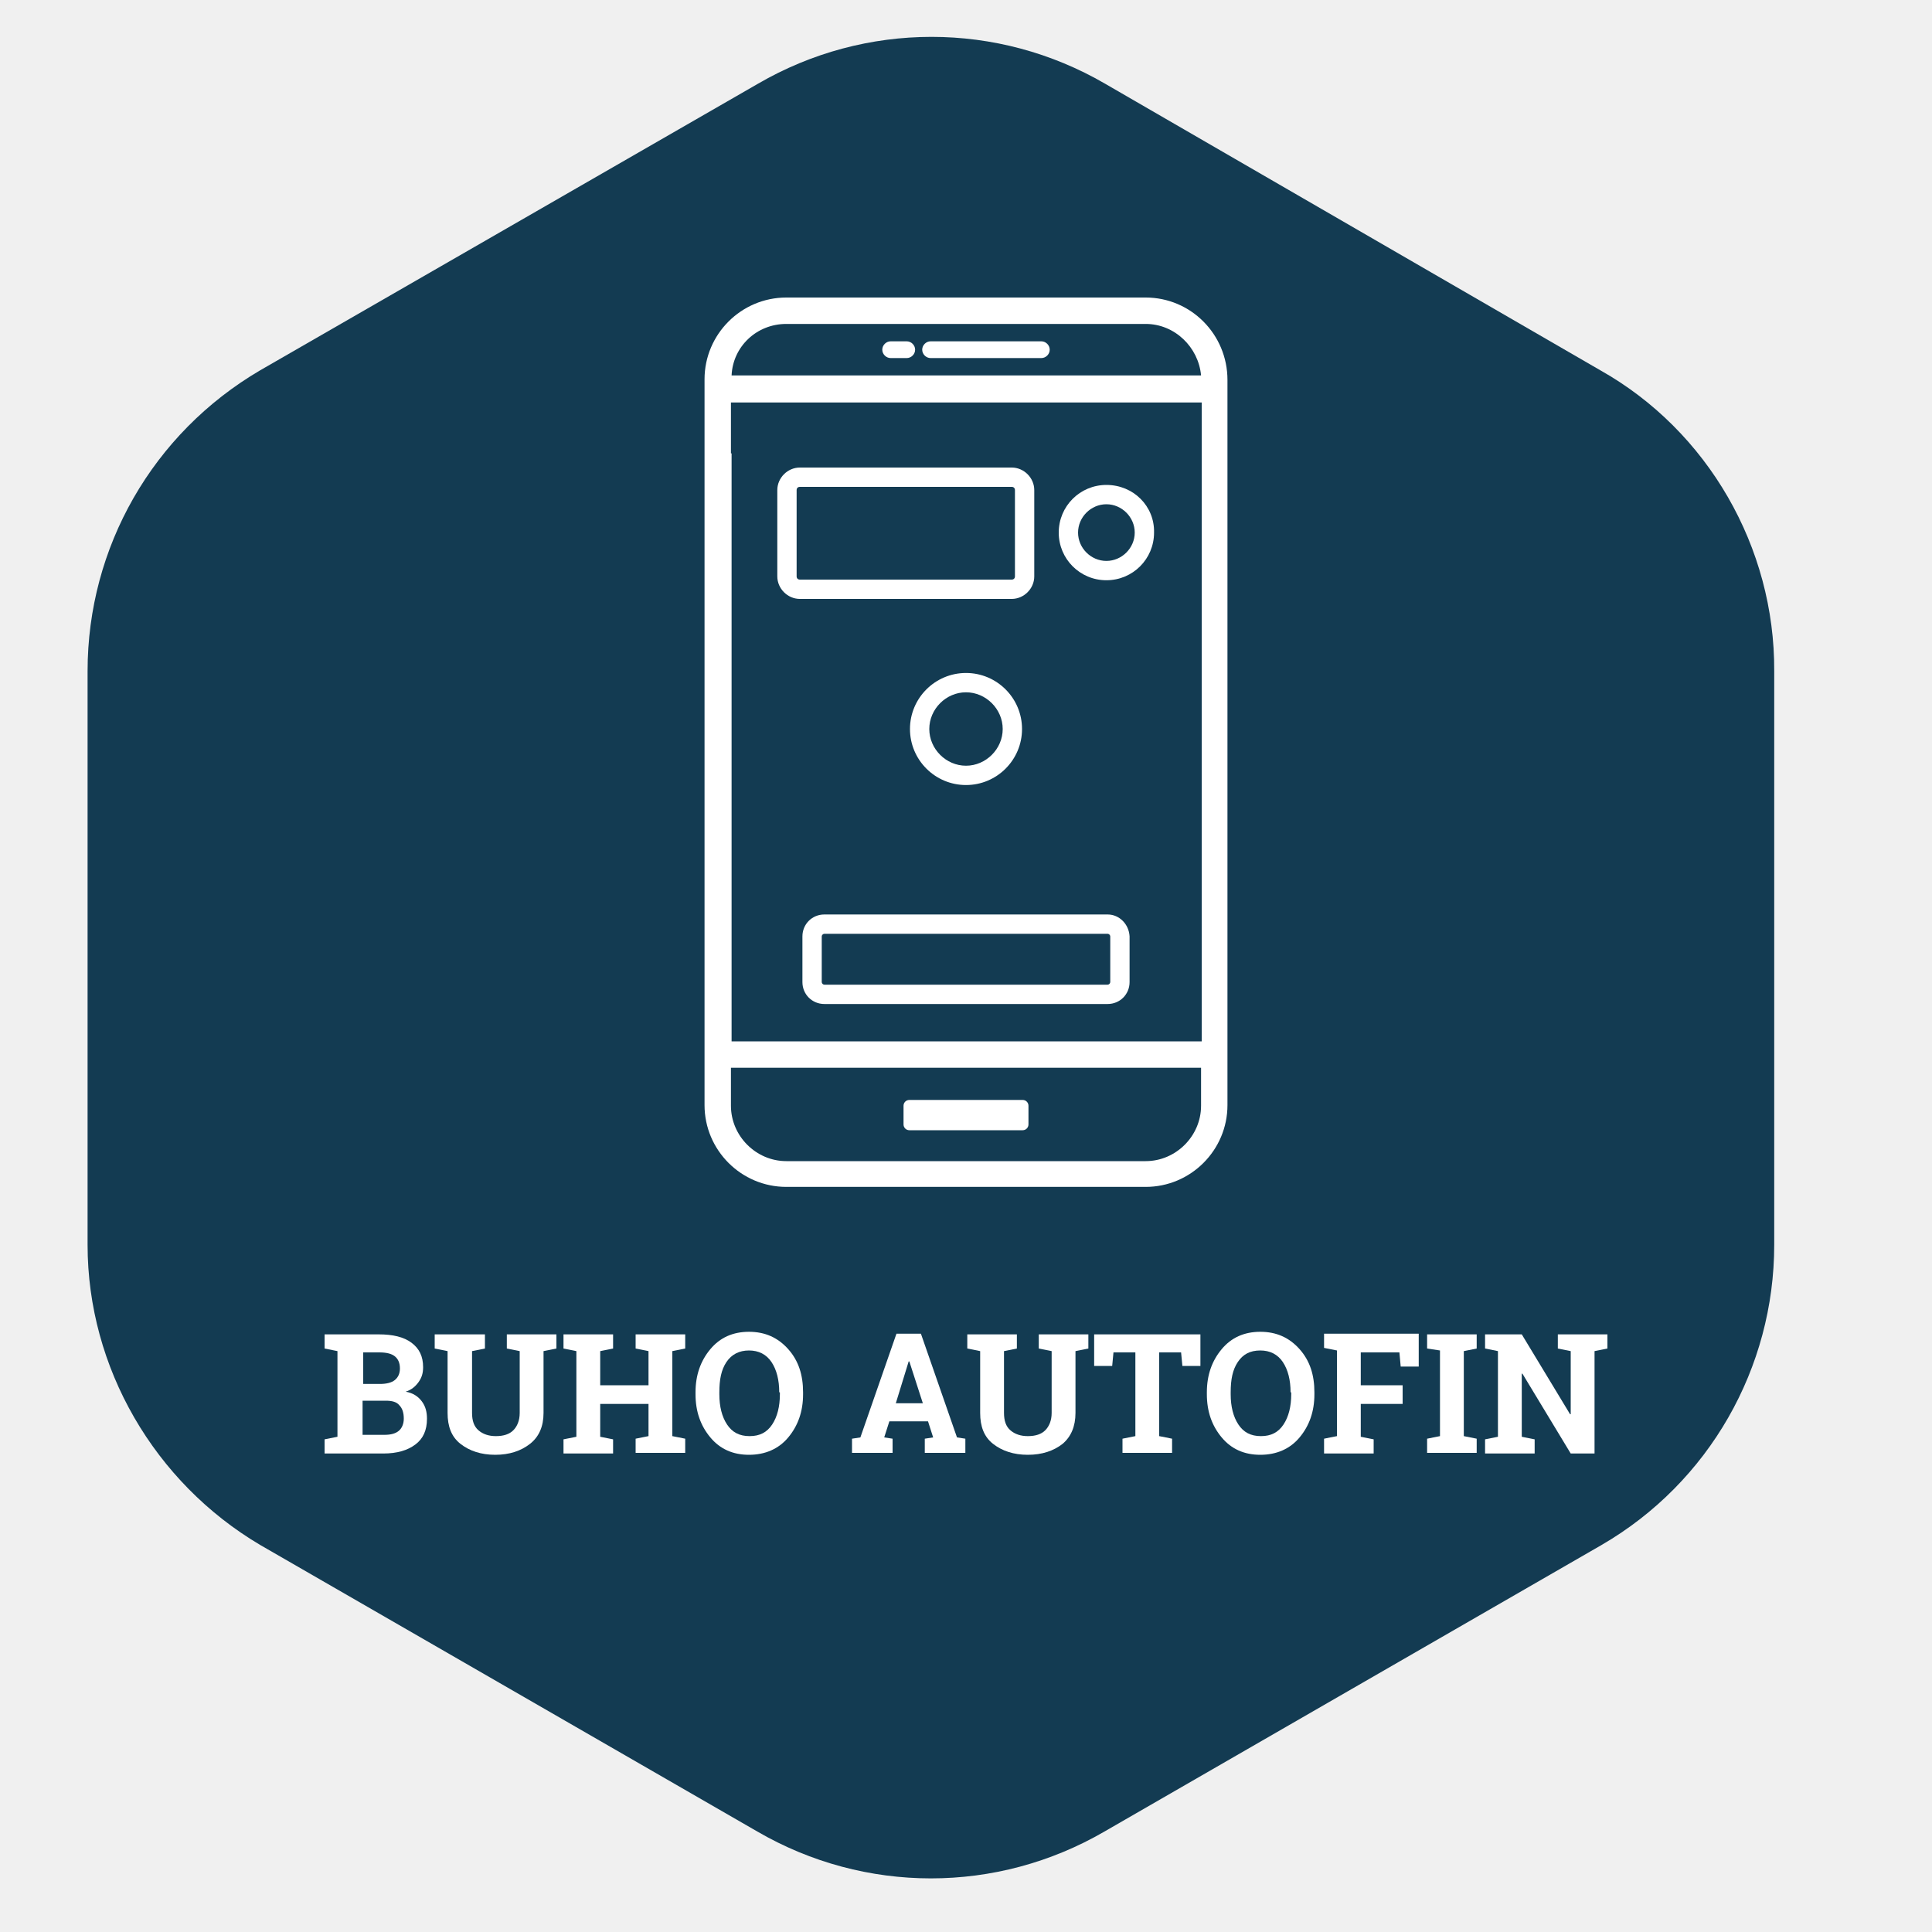
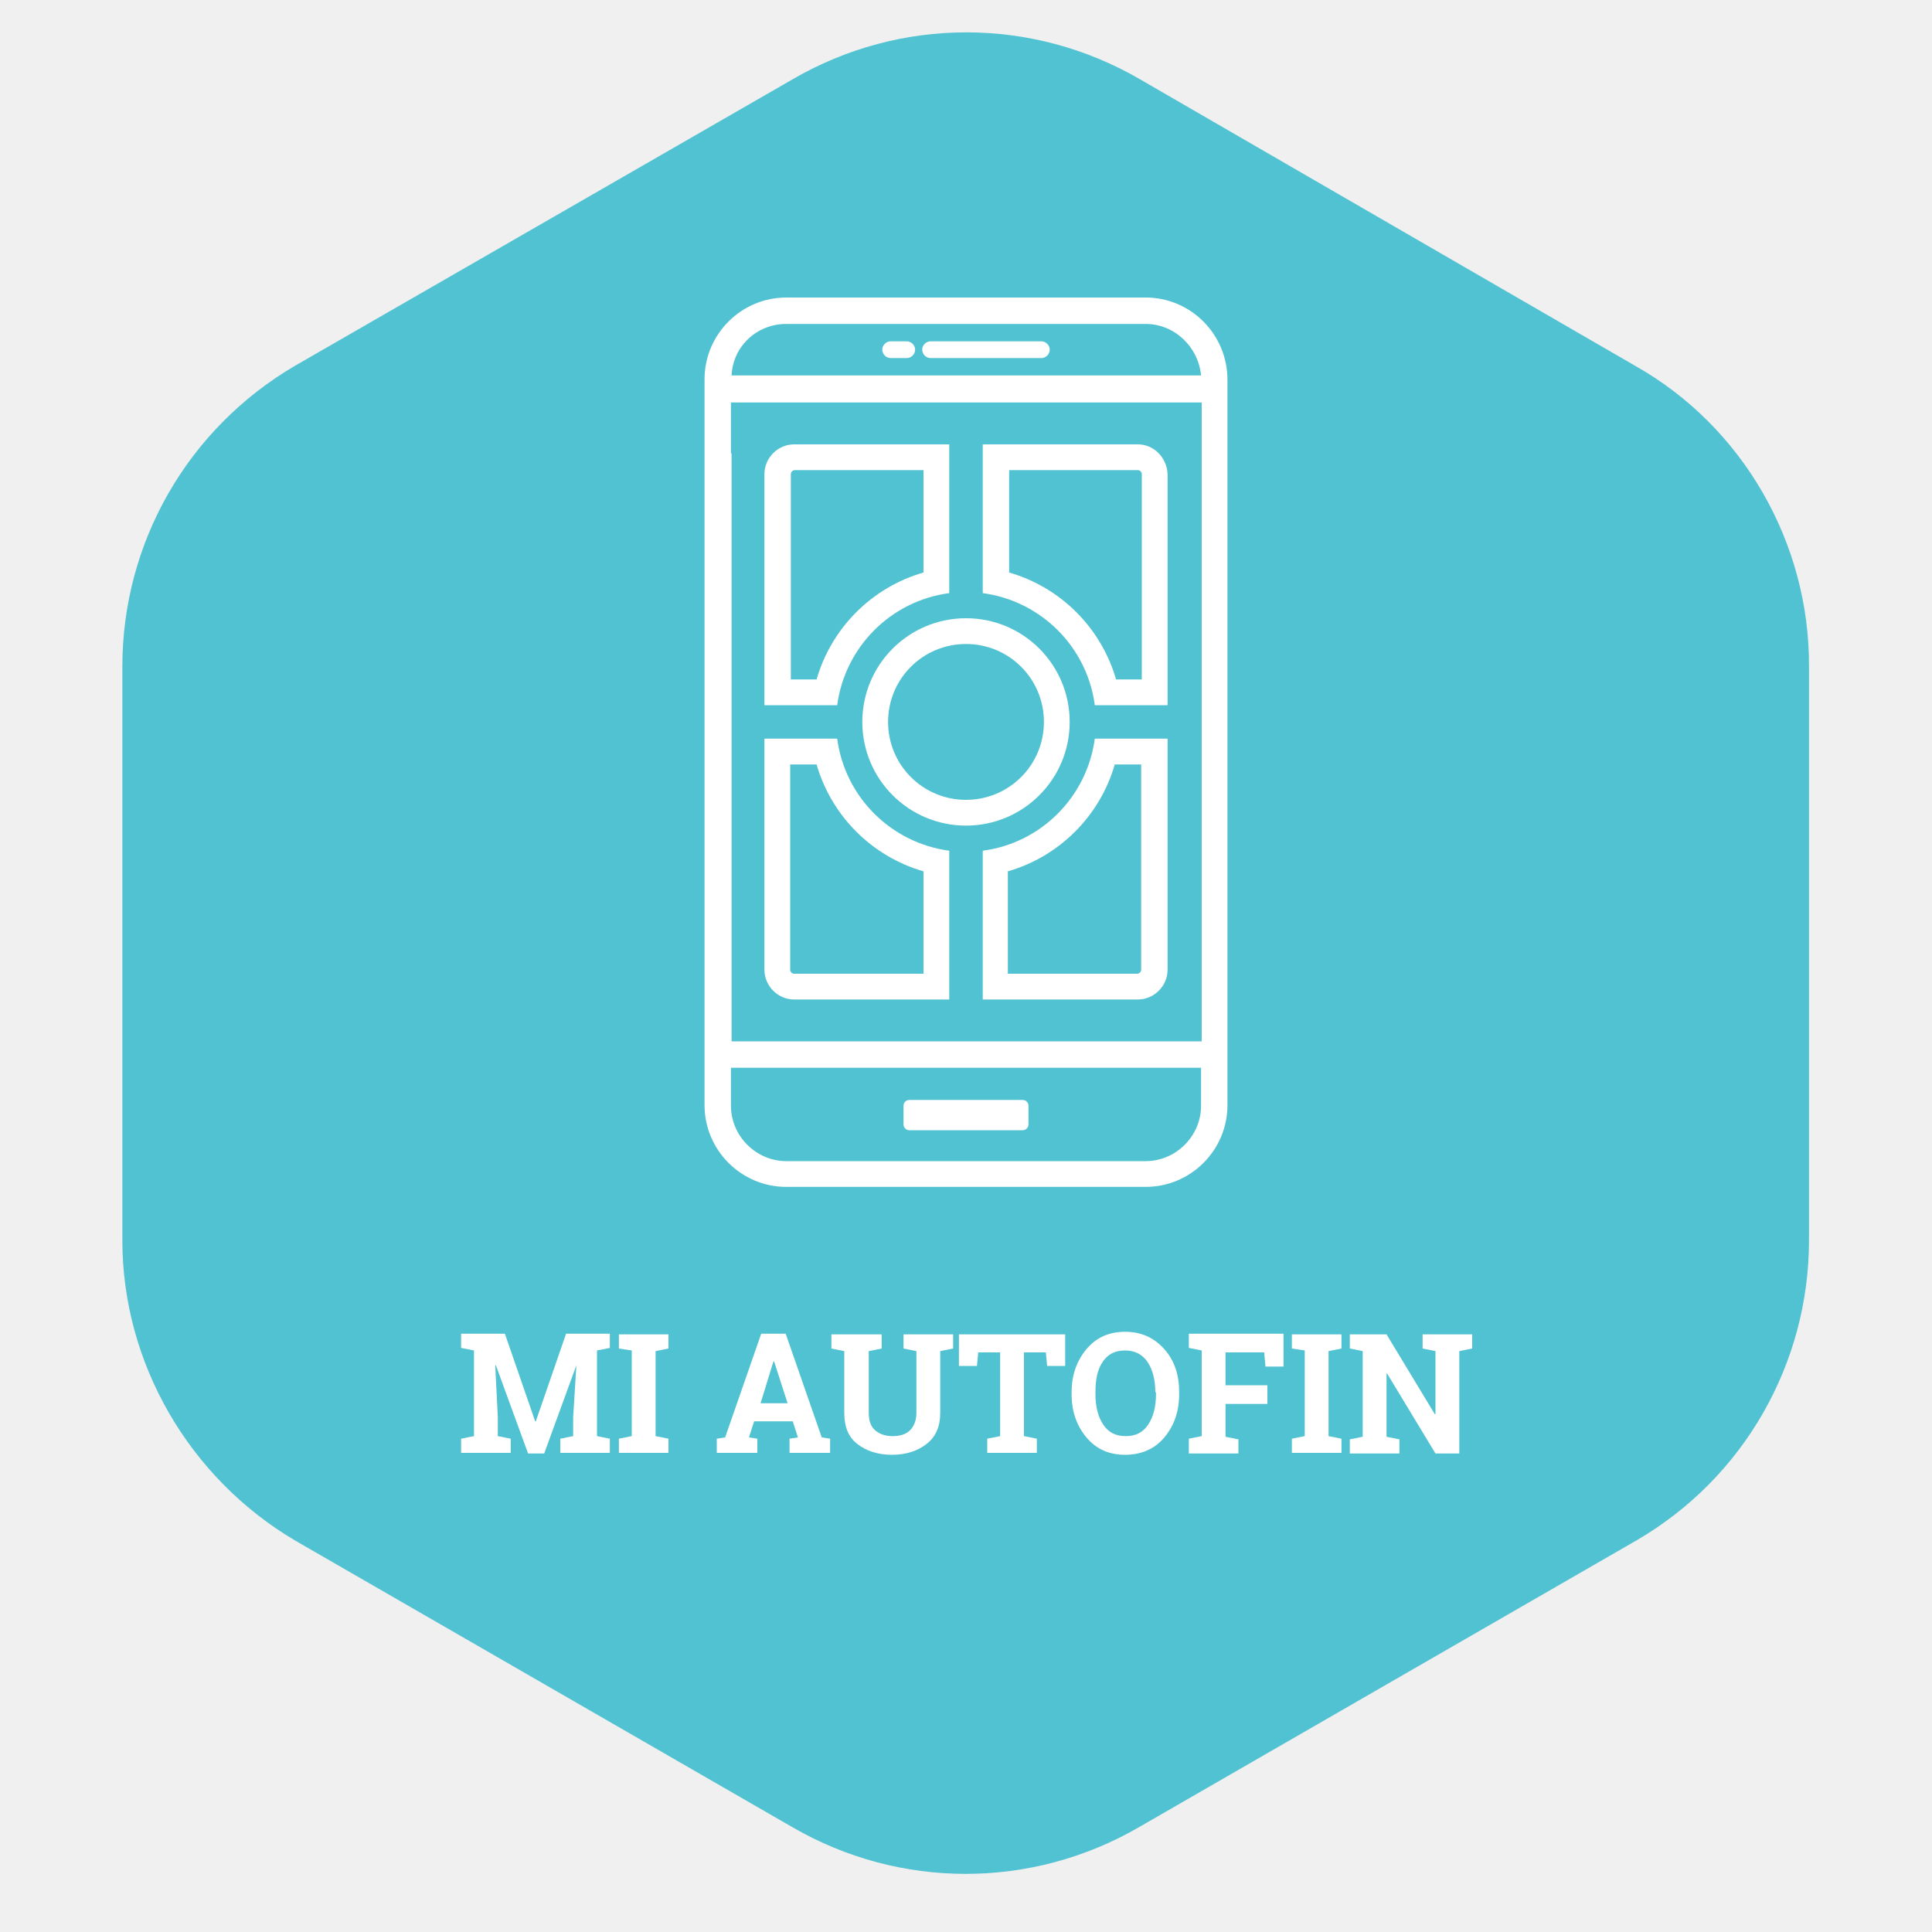
<svg xmlns="http://www.w3.org/2000/svg" version="1.1" id="Capa_1" x="0px" y="0px" viewBox="0 0 300 300" style="enable-background:new 0 0 300 300;" xml:space="preserve">
  <style type="text/css">
- 	.st0{fill:#133B52;}
+ 	.st0{fill:#51C2D1;}
	.st1{display:none;}
	.st2{display:inline;fill:#133B52;}
	.st3{display:inline;fill:#EE5455;}
	.st4{display:inline;fill:#FACF48;}
	.st5{display:inline;fill:#6AEAB8;}
	.st6{display:inline;fill:#3AA5F7;}
	.st7{display:inline;fill:#F39843;}
	.st8{display:inline;fill:#EF6769;}
	.st9{display:inline;fill:#8D49DD;}
	.st10{display:inline;fill:#0D427A;}
- 	.st11{enable-background:new    ;}
- 	.st12{fill:#FFFFFF;}
+ 	.st11{fill:#FFFFFF;}
+ 	.st12{enable-background:new    ;}
</style>
  <g>
-     <path class="st0" d="M248.5,57.5L171.6,13c-16.7-9.7-37.2-9.7-53.9,0L40.4,57.5C23.7,67.3,13.6,85,13.6,104.2v89.1   c0,19.1,10.4,36.9,26.8,46.6l77.2,44.5c16.7,9.7,37.2,9.7,53.9,0l77.2-44.5c16.7-9.7,26.8-27.5,26.8-46.6v-89.1   C275.6,85,265.2,66.9,248.5,57.5z" />
+     <path class="st0" d="M253.9,56.8L177,12.3c-16.7-9.7-37.2-9.7-53.9,0L45.8,56.8C29.1,66.6,19,84.3,19,103.5v89.1   c0,19.1,10.4,36.9,26.8,46.6l77.2,44.5c16.7,9.7,37.2,9.7,53.9,0l77.2-44.5c16.7-9.7,26.8-27.5,26.8-46.6v-89.1   C281,84.3,270.6,66.2,253.9,56.8z" />
  </g>
  <g class="st1">
    <path class="st2" d="M253.9,56.8L177,12.3c-16.7-9.7-37.2-9.7-53.9,0L45.8,56.8C29.1,66.6,19,84.3,19,103.5v89.1   c0,19.1,10.4,36.9,26.8,46.6l77.2,44.5c16.7,9.7,37.2,9.7,53.9,0l77.2-44.5c16.7-9.7,26.8-27.5,26.8-46.6v-89.1   C281,84.3,270.6,66.2,253.9,56.8z" />
  </g>
  <g id="Capa_3" class="st1">
    <path class="st3" d="M253.9,56.8L177,12.3c-16.7-9.7-37.2-9.7-53.9,0L45.8,56.8C29.1,66.6,19,84.3,19,103.5v89.1   c0,19.1,10.4,36.9,26.8,46.6l77.2,44.5c16.7,9.7,37.2,9.7,53.9,0l77.2-44.5c16.7-9.7,26.8-27.5,26.8-46.6v-89.1   C281,84.3,270.6,66.2,253.9,56.8z" />
  </g>
  <g id="Capa_4" class="st1">
    <path class="st4" d="M253.9,56.8L177,12.3c-16.7-9.7-37.2-9.7-53.9,0L45.8,56.8C29.1,66.6,19,84.3,19,103.5v89.1   c0,19.1,10.4,36.9,26.8,46.6l77.2,44.5c16.7,9.7,37.2,9.7,53.9,0l77.2-44.5c16.7-9.7,26.8-27.5,26.8-46.6v-89.1   C281,84.3,270.6,66.2,253.9,56.8z" />
  </g>
  <g id="Capa_5" class="st1">
    <path class="st5" d="M253.9,56.8L177,12.3c-16.7-9.7-37.2-9.7-53.9,0L45.8,56.8C29.1,66.6,19,84.3,19,103.5v89.1   c0,19.1,10.4,36.9,26.8,46.6l77.2,44.5c16.7,9.7,37.2,9.7,53.9,0l77.2-44.5c16.7-9.7,26.8-27.5,26.8-46.6v-89.1   C281,84.3,270.6,66.2,253.9,56.8z" />
  </g>
  <g id="Capa_6" class="st1">
    <path class="st6" d="M253.9,56.8L177,12.3c-16.7-9.7-37.2-9.7-53.9,0L45.8,56.8C29.1,66.6,19,84.3,19,103.5v89.1   c0,19.1,10.4,36.9,26.8,46.6l77.2,44.5c16.7,9.7,37.2,9.7,53.9,0l77.2-44.5c16.7-9.7,26.8-27.5,26.8-46.6v-89.1   C281,84.3,270.6,66.2,253.9,56.8z" />
  </g>
  <g id="Capa_7" class="st1">
    <path class="st7" d="M253.9,56.8L177,12.3c-16.7-9.7-37.2-9.7-53.9,0L45.8,56.8C29.1,66.6,19,84.3,19,103.5v89.1   c0,19.1,10.4,36.9,26.8,46.6l77.2,44.5c16.7,9.7,37.2,9.7,53.9,0l77.2-44.5c16.7-9.7,26.8-27.5,26.8-46.6v-89.1   C281,84.3,270.6,66.2,253.9,56.8z" />
  </g>
  <g id="Capa_8" class="st1">
    <path class="st8" d="M253.9,56.8L177,12.3c-16.7-9.7-37.2-9.7-53.9,0L45.8,56.8C29.1,66.6,19,84.3,19,103.5v89.1   c0,19.1,10.4,36.9,26.8,46.6l77.2,44.5c16.7,9.7,37.2,9.7,53.9,0l77.2-44.5c16.7-9.7,26.8-27.5,26.8-46.6v-89.1   C281,84.3,270.6,66.2,253.9,56.8z" />
  </g>
  <g id="Capa_9" class="st1">
    <path class="st9" d="M253.9,56.8L177,12.3c-16.7-9.7-37.2-9.7-53.9,0L45.8,56.8C29.1,66.6,19,84.3,19,103.5v89.1   c0,19.1,10.4,36.9,26.8,46.6l77.2,44.5c16.7,9.7,37.2,9.7,53.9,0l77.2-44.5c16.7-9.7,26.8-27.5,26.8-46.6v-89.1   C281,84.3,270.6,66.2,253.9,56.8z" />
  </g>
  <g id="Capa_10" class="st1">
    <path class="st10" d="M253.9,56.8L177,12.3c-16.7-9.7-37.2-9.7-53.9,0L45.8,56.8C29.1,66.6,19,84.3,19,103.5v89.1   c0,19.1,10.4,36.9,26.8,46.6l77.2,44.5c16.7,9.7,37.2,9.7,53.9,0l77.2-44.5c16.7-9.7,26.8-27.5,26.8-46.6v-89.1   C281,84.3,270.6,66.2,253.9,56.8z" />
  </g>
-   <g class="st11">
-     <path class="st12" d="M58.8,207.2c2.2,0,3.9,0.4,5.1,1.3s1.8,2.1,1.8,3.8c0,0.9-0.2,1.6-0.7,2.3c-0.5,0.7-1.1,1.2-2,1.5   c1.1,0.2,1.9,0.7,2.5,1.5s0.8,1.7,0.8,2.7c0,1.8-0.6,3.1-1.8,4c-1.2,0.9-2.8,1.4-5,1.4h-9.1v-2.2l2-0.4v-13.3l-2-0.4v-2.2h2H58.8z    M56.3,214.9H59c1,0,1.8-0.2,2.3-0.6s0.8-1,0.8-1.8c0-0.9-0.3-1.5-0.8-1.9s-1.3-0.6-2.4-0.6h-2.5V214.9z M56.3,217.5v5.3h3.4   c1,0,1.7-0.2,2.2-0.6c0.5-0.4,0.8-1.1,0.8-1.9c0-0.9-0.2-1.6-0.7-2.1c-0.4-0.5-1.1-0.7-2.1-0.7H56.3z" />
-     <path class="st12" d="M75.3,207.2v2.2l-2,0.4v9.6c0,1.2,0.3,2.1,1,2.7c0.7,0.6,1.6,0.9,2.7,0.9c1.2,0,2.1-0.3,2.7-0.9s1-1.5,1-2.7   v-9.6l-2-0.4v-2.2h7.7v2.2l-2,0.4v9.6c0,2.1-0.7,3.7-2.1,4.8s-3.2,1.7-5.4,1.7c-2.2,0-4-0.6-5.4-1.7s-2-2.7-2-4.8v-9.6l-2-0.4v-2.2   h2h3.7H75.3z" />
-     <path class="st12" d="M87.5,209.4v-2.2h7.7v2.2l-2,0.4v5.3h7.5v-5.3l-2-0.4v-2.2h2h3.7h2v2.2l-2,0.4V223l2,0.4v2.2h-7.7v-2.2l2-0.4   V218h-7.5v5.1l2,0.4v2.2h-7.7v-2.2l2-0.4v-13.3L87.5,209.4z" />
-     <path class="st12" d="M124.7,216.5c0,2.7-0.8,4.9-2.3,6.7s-3.6,2.7-6.1,2.7c-2.5,0-4.5-0.9-6-2.7s-2.3-4-2.3-6.7v-0.3   c0-2.7,0.8-4.9,2.3-6.7s3.5-2.7,6-2.7c2.5,0,4.5,0.9,6.1,2.7s2.3,4,2.3,6.7V216.5z M121,216.2c0-1.9-0.4-3.5-1.2-4.7   s-2-1.8-3.5-1.8s-2.7,0.6-3.5,1.8s-1.1,2.7-1.1,4.7v0.3c0,1.9,0.4,3.5,1.2,4.7c0.8,1.2,1.9,1.8,3.5,1.8c1.6,0,2.7-0.6,3.5-1.8   c0.8-1.2,1.2-2.8,1.2-4.7V216.2z" />
-     <path class="st12" d="M132.3,223.4l1.3-0.2l5.6-16.1h3.8l5.6,16.1l1.3,0.2v2.2h-6.3v-2.2l1.3-0.2l-0.8-2.5h-6l-0.8,2.5l1.3,0.2v2.2   h-6.3V223.4z M139.1,217.9h4.2l-2.1-6.5h-0.1L139.1,217.9z" />
-     <path class="st12" d="M157.9,207.2v2.2l-2,0.4v9.6c0,1.2,0.3,2.1,1,2.7c0.7,0.6,1.6,0.9,2.7,0.9c1.2,0,2.1-0.3,2.7-0.9s1-1.5,1-2.7   v-9.6l-2-0.4v-2.2h7.7v2.2l-2,0.4v9.6c0,2.1-0.7,3.7-2,4.8c-1.4,1.1-3.2,1.7-5.4,1.7c-2.2,0-4-0.6-5.4-1.7s-2-2.7-2-4.8v-9.6   l-2-0.4v-2.2h2h3.7H157.9z" />
-     <path class="st12" d="M186.4,207.2v4.9h-2.8l-0.2-2.1H180v13l2,0.4v2.2h-7.7v-2.2l2-0.4v-13h-3.4l-0.2,2.1h-2.8v-4.9H186.4z" />
-     <path class="st12" d="M204.1,216.5c0,2.7-0.8,4.9-2.3,6.7s-3.6,2.7-6.1,2.7c-2.5,0-4.5-0.9-6-2.7s-2.3-4-2.3-6.7v-0.3   c0-2.7,0.8-4.9,2.3-6.7c1.5-1.8,3.5-2.7,6-2.7c2.5,0,4.5,0.9,6.1,2.7c1.6,1.8,2.3,4,2.3,6.7V216.5z M200.4,216.2   c0-1.9-0.4-3.5-1.2-4.7c-0.8-1.2-2-1.8-3.5-1.8c-1.6,0-2.7,0.6-3.5,1.8c-0.8,1.2-1.1,2.7-1.1,4.7v0.3c0,1.9,0.4,3.5,1.2,4.7   c0.8,1.2,1.9,1.8,3.5,1.8c1.6,0,2.7-0.6,3.5-1.8c0.8-1.2,1.2-2.8,1.2-4.7V216.2z" />
-     <path class="st12" d="M205.6,223.4l2-0.4v-13.3l-2-0.4v-2.2h14.7v5.1h-2.8l-0.2-2.2h-6v5.1h6.5v2.9h-6.5v5.1l2,0.4v2.2h-7.7V223.4z   " />
-     <path class="st12" d="M221.6,209.4v-2.2h7.7v2.2l-2,0.4V223l2,0.4v2.2h-7.7v-2.2l2-0.4v-13.3L221.6,209.4z" />
-     <path class="st12" d="M249.6,207.2v2.2l-2,0.4v15.9h-3.7l-7.5-12.4l-0.1,0v9.8l2,0.4v2.2h-7.7v-2.2l2-0.4v-13.3l-2-0.4v-2.2h2h3.7   l7.5,12.4l0.1,0v-9.8l-2-0.4v-2.2h5.7H249.6z" />
-   </g>
  <g>
    <g>
      <g>
-         <path class="st12" d="M177.9,46.2h-55.8c-7,0-12.7,5.7-12.7,12.7v2.8v0.7v2v5.9v101.3c0,7,5.7,12.7,12.7,12.7h9.5h36.8h9.5     c7,0,12.7-5.7,12.7-12.7V70.4v-5.9v-2v-0.7V59C190.6,51.9,184.9,46.2,177.9,46.2z M122.1,50.3h55.8c4.5,0,8.2,3.6,8.6,8h-8.7     h-55.5h-8.7C113.8,53.8,117.5,50.3,122.1,50.3z M113.5,70.4v-5.9v-2l0,0h8.8h55.5h8.8l0,0v2v5.9v91.3h-73V70.4H113.5z      M186.5,171.7c0,4.7-3.9,8.6-8.6,8.6h-9.5h-36.8h-9.5c-4.7,0-8.6-3.9-8.6-8.6v-5.9h73V171.7z" />
+         <path class="st11" d="M177.9,46.2h-55.8c-7,0-12.7,5.7-12.7,12.7v2.8v0.7v2v5.9v101.3c0,7,5.7,12.7,12.7,12.7h9.5h36.8h9.5     c7,0,12.7-5.7,12.7-12.7V70.4v-5.9v-2v-0.7V59C190.6,51.9,184.9,46.2,177.9,46.2z M122.1,50.3h55.8c4.5,0,8.2,3.6,8.6,8h-8.7     h-55.5h-8.7C113.8,53.8,117.5,50.3,122.1,50.3z M113.5,70.4v-5.9v-2l0,0h8.8h55.5h8.8l0,0v2v5.9v91.3h-73V70.4H113.5z      M186.5,171.7c0,4.7-3.9,8.6-8.6,8.6h-9.5h-36.8h-9.5c-4.7,0-8.6-3.9-8.6-8.6v-5.9h73V171.7z" />
      </g>
    </g>
    <g>
      <g>
-         <path class="st12" d="M161.7,55.6h-17.2c-0.7,0-1.3-0.6-1.3-1.3s0.6-1.3,1.3-1.3h17.2c0.7,0,1.3,0.6,1.3,1.3     S162.4,55.6,161.7,55.6z" />
+         <path class="st11" d="M161.7,55.6h-17.2c-0.7,0-1.3-0.6-1.3-1.3s0.6-1.3,1.3-1.3h17.2c0.7,0,1.3,0.6,1.3,1.3     S162.4,55.6,161.7,55.6z" />
      </g>
      <g>
-         <path class="st12" d="M140.8,55.6h-2.5c-0.7,0-1.3-0.6-1.3-1.3s0.6-1.3,1.3-1.3h2.5c0.7,0,1.3,0.6,1.3,1.3S141.5,55.6,140.8,55.6     z" />
+         <path class="st11" d="M140.8,55.6h-2.5c-0.7,0-1.3-0.6-1.3-1.3s0.6-1.3,1.3-1.3h2.5c0.7,0,1.3,0.6,1.3,1.3S141.5,55.6,140.8,55.6     z" />
      </g>
    </g>
-     <path class="st12" d="M158.8,175.5h-17.6c-0.5,0-0.9-0.4-0.9-0.9v-2.9c0-0.5,0.4-0.9,0.9-0.9h17.6c0.5,0,0.9,0.4,0.9,0.9v2.9   C159.7,175.1,159.3,175.5,158.8,175.5z" />
-     <path class="st12" d="M172,145c0.2,0,0.4,0.2,0.4,0.4v7.1c0,0.2-0.2,0.4-0.4,0.4H128c-0.2,0-0.4-0.2-0.4-0.4v-7.1   c0-0.2,0.2-0.4,0.4-0.4H172 M172,142H128c-1.9,0-3.4,1.5-3.4,3.4v7.1c0,1.9,1.5,3.4,3.4,3.4H172c1.9,0,3.4-1.5,3.4-3.4v-7.1   C175.3,143.5,173.8,142,172,142L172,142z" />
-     <g>
-       <path class="st12" d="M157.1,75.6c0.3,0,0.5,0.2,0.5,0.5v13.4c0,0.3-0.2,0.5-0.5,0.5h-32.9c-0.3,0-0.5-0.2-0.5-0.5V76.1    c0-0.3,0.2-0.5,0.5-0.5H157.1 M157.1,72.6h-32.9c-1.9,0-3.5,1.6-3.5,3.5v13.4c0,1.9,1.6,3.5,3.5,3.5h32.9c1.9,0,3.5-1.6,3.5-3.5    V76.1C160.6,74.2,159,72.6,157.1,72.6L157.1,72.6z" />
-       <path class="st12" d="M171.8,78.3c2.4,0,4.4,2,4.4,4.4s-2,4.4-4.4,4.4s-4.4-2-4.4-4.4S169.4,78.3,171.8,78.3 M171.8,75.3    c-4.1,0-7.4,3.3-7.4,7.4c0,4.1,3.3,7.4,7.4,7.4c4.1,0,7.4-3.3,7.4-7.4C179.3,78.6,176,75.3,171.8,75.3L171.8,75.3z" />
-     </g>
-     <path class="st12" d="M150,107.5c3.1,0,5.7,2.6,5.7,5.7c0,3.1-2.6,5.7-5.7,5.7s-5.7-2.6-5.7-5.7C144.3,110.1,146.9,107.5,150,107.5    M150,104.5c-4.8,0-8.7,3.9-8.7,8.7c0,4.8,3.9,8.7,8.7,8.7s8.7-3.9,8.7-8.7C158.7,108.4,154.8,104.5,150,104.5L150,104.5z" />
+     <path class="st11" d="M158.8,175.5h-17.6c-0.5,0-0.9-0.4-0.9-0.9v-2.9c0-0.5,0.4-0.9,0.9-0.9h17.6c0.5,0,0.9,0.4,0.9,0.9v2.9   C159.7,175.1,159.3,175.5,158.8,175.5z" />
  </g>
+   <g class="st12">
+     <path class="st11" d="M89.5,212L89.5,212l-5,13.7h-2.5L77,212l-0.1,0l0.4,8.1v2.9l2,0.4v2.2h-7.7v-2.2l2-0.4v-13.3l-2-0.4v-2.2h2   h4.8l4.7,13.6h0.1l4.7-13.6h6.8v2.2l-2,0.4V223l2,0.4v2.2h-7.7v-2.2l2-0.4v-2.9L89.5,212z" />
+     <path class="st11" d="M96.1,209.4v-2.2h7.7v2.2l-2,0.4V223l2,0.4v2.2h-7.7v-2.2l2-0.4v-13.3L96.1,209.4z" />
+     <path class="st11" d="M111.3,223.4l1.3-0.2l5.6-16.1h3.8l5.6,16.1l1.3,0.2v2.2h-6.3v-2.2l1.3-0.2l-0.8-2.5h-6l-0.8,2.5l1.3,0.2v2.2   h-6.3V223.4z M118.1,217.9h4.2l-2.1-6.5h-0.1L118.1,217.9z" />
+     <path class="st11" d="M136.9,207.2v2.2l-2,0.4v9.6c0,1.2,0.3,2.1,1,2.7c0.7,0.6,1.6,0.9,2.7,0.9c1.2,0,2.1-0.3,2.7-0.9s1-1.5,1-2.7   v-9.6l-2-0.4v-2.2h7.7v2.2l-2,0.4v9.6c0,2.1-0.7,3.7-2.1,4.8s-3.2,1.7-5.4,1.7c-2.2,0-4-0.6-5.4-1.7s-2-2.7-2-4.8v-9.6l-2-0.4v-2.2   h2h3.7H136.9z" />
+     <path class="st11" d="M165.4,207.2v4.9h-2.8l-0.2-2.1H159v13l2,0.4v2.2h-7.7v-2.2l2-0.4v-13h-3.4l-0.2,2.1h-2.8v-4.9H165.4z" />
+     <path class="st11" d="M183.1,216.5c0,2.7-0.8,4.9-2.3,6.7s-3.6,2.7-6.1,2.7c-2.5,0-4.5-0.9-6-2.7s-2.3-4-2.3-6.7v-0.3   c0-2.7,0.8-4.9,2.3-6.7c1.5-1.8,3.5-2.7,6-2.7c2.5,0,4.5,0.9,6.1,2.7c1.6,1.8,2.3,4,2.3,6.7V216.5z M179.4,216.2   c0-1.9-0.4-3.5-1.2-4.7c-0.8-1.2-2-1.8-3.5-1.8c-1.6,0-2.7,0.6-3.5,1.8c-0.8,1.2-1.1,2.7-1.1,4.7v0.3c0,1.9,0.4,3.5,1.2,4.7   c0.8,1.2,1.9,1.8,3.5,1.8c1.6,0,2.7-0.6,3.5-1.8c0.8-1.2,1.2-2.8,1.2-4.7V216.2z" />
+     <path class="st11" d="M184.6,223.4l2-0.4v-13.3l-2-0.4v-2.2h14.7v5.1h-2.8l-0.2-2.2h-6v5.1h6.5v2.9h-6.5v5.1l2,0.4v2.2h-7.7V223.4z   " />
+     <path class="st11" d="M200.6,209.4v-2.2h7.7v2.2l-2,0.4V223l2,0.4v2.2h-7.7v-2.2l2-0.4v-13.3L200.6,209.4z" />
+     <path class="st11" d="M228.6,207.2v2.2l-2,0.4v15.9h-3.7l-7.5-12.4l-0.1,0v9.8l2,0.4v2.2h-7.7v-2.2l2-0.4v-13.3l-2-0.4v-2.2h2h3.7   l7.5,12.4l0.1,0v-9.8l-2-0.4v-2.2h5.7H228.6z" />
+   </g>
+   <g>
+     <path class="st11" d="M176.7,73c0.3,0,0.6,0.3,0.6,0.6v31.9h-4c-2.3-8-8.6-14.3-16.6-16.6V73H176.7 M176.7,69h-24.1v23.1   c9,1.2,16.2,8.3,17.4,17.4h11.3V73.6C181.2,71.1,179.2,69,176.7,69L176.7,69z" />
+     <path class="st11" d="M143.4,73v15.9c-8,2.3-14.3,8.6-16.6,16.6h-4V73.6c0-0.3,0.3-0.6,0.6-0.6H143.4 M147.4,69h-24.1   c-2.5,0-4.6,2.1-4.6,4.6v35.9H130c1.2-9,8.3-16.2,17.4-17.4V69L147.4,69z" />
+     <path class="st11" d="M177.2,118.7v31.9c0,0.3-0.3,0.6-0.6,0.6h-20.1v-15.9c8-2.3,14.3-8.6,16.6-16.6H177.2 M181.2,114.7H170   c-1.2,9-8.3,16.2-17.4,17.4v23.1h24.1c2.5,0,4.6-2.1,4.6-4.6V114.7L181.2,114.7z" />
+     <path class="st11" d="M126.8,118.7c2.3,8,8.6,14.3,16.6,16.6v15.9h-20.1c-0.3,0-0.6-0.3-0.6-0.6v-31.9H126.8 M130,114.7h-11.3v35.9   c0,2.5,2.1,4.6,4.6,4.6h24.1v-23.1C138.4,130.9,131.2,123.8,130,114.7L130,114.7z" />
+   </g>
+   <path class="st11" d="M150,100c6.7,0,12.1,5.4,12.1,12.1s-5.4,12.1-12.1,12.1s-12.1-5.4-12.1-12.1S143.3,100,150,100 M150,96  c-8.9,0-16.1,7.2-16.1,16.1c0,8.9,7.2,16.1,16.1,16.1c8.9,0,16.1-7.2,16.1-16.1C166.1,103.2,158.9,96,150,96L150,96z" />
</svg>
